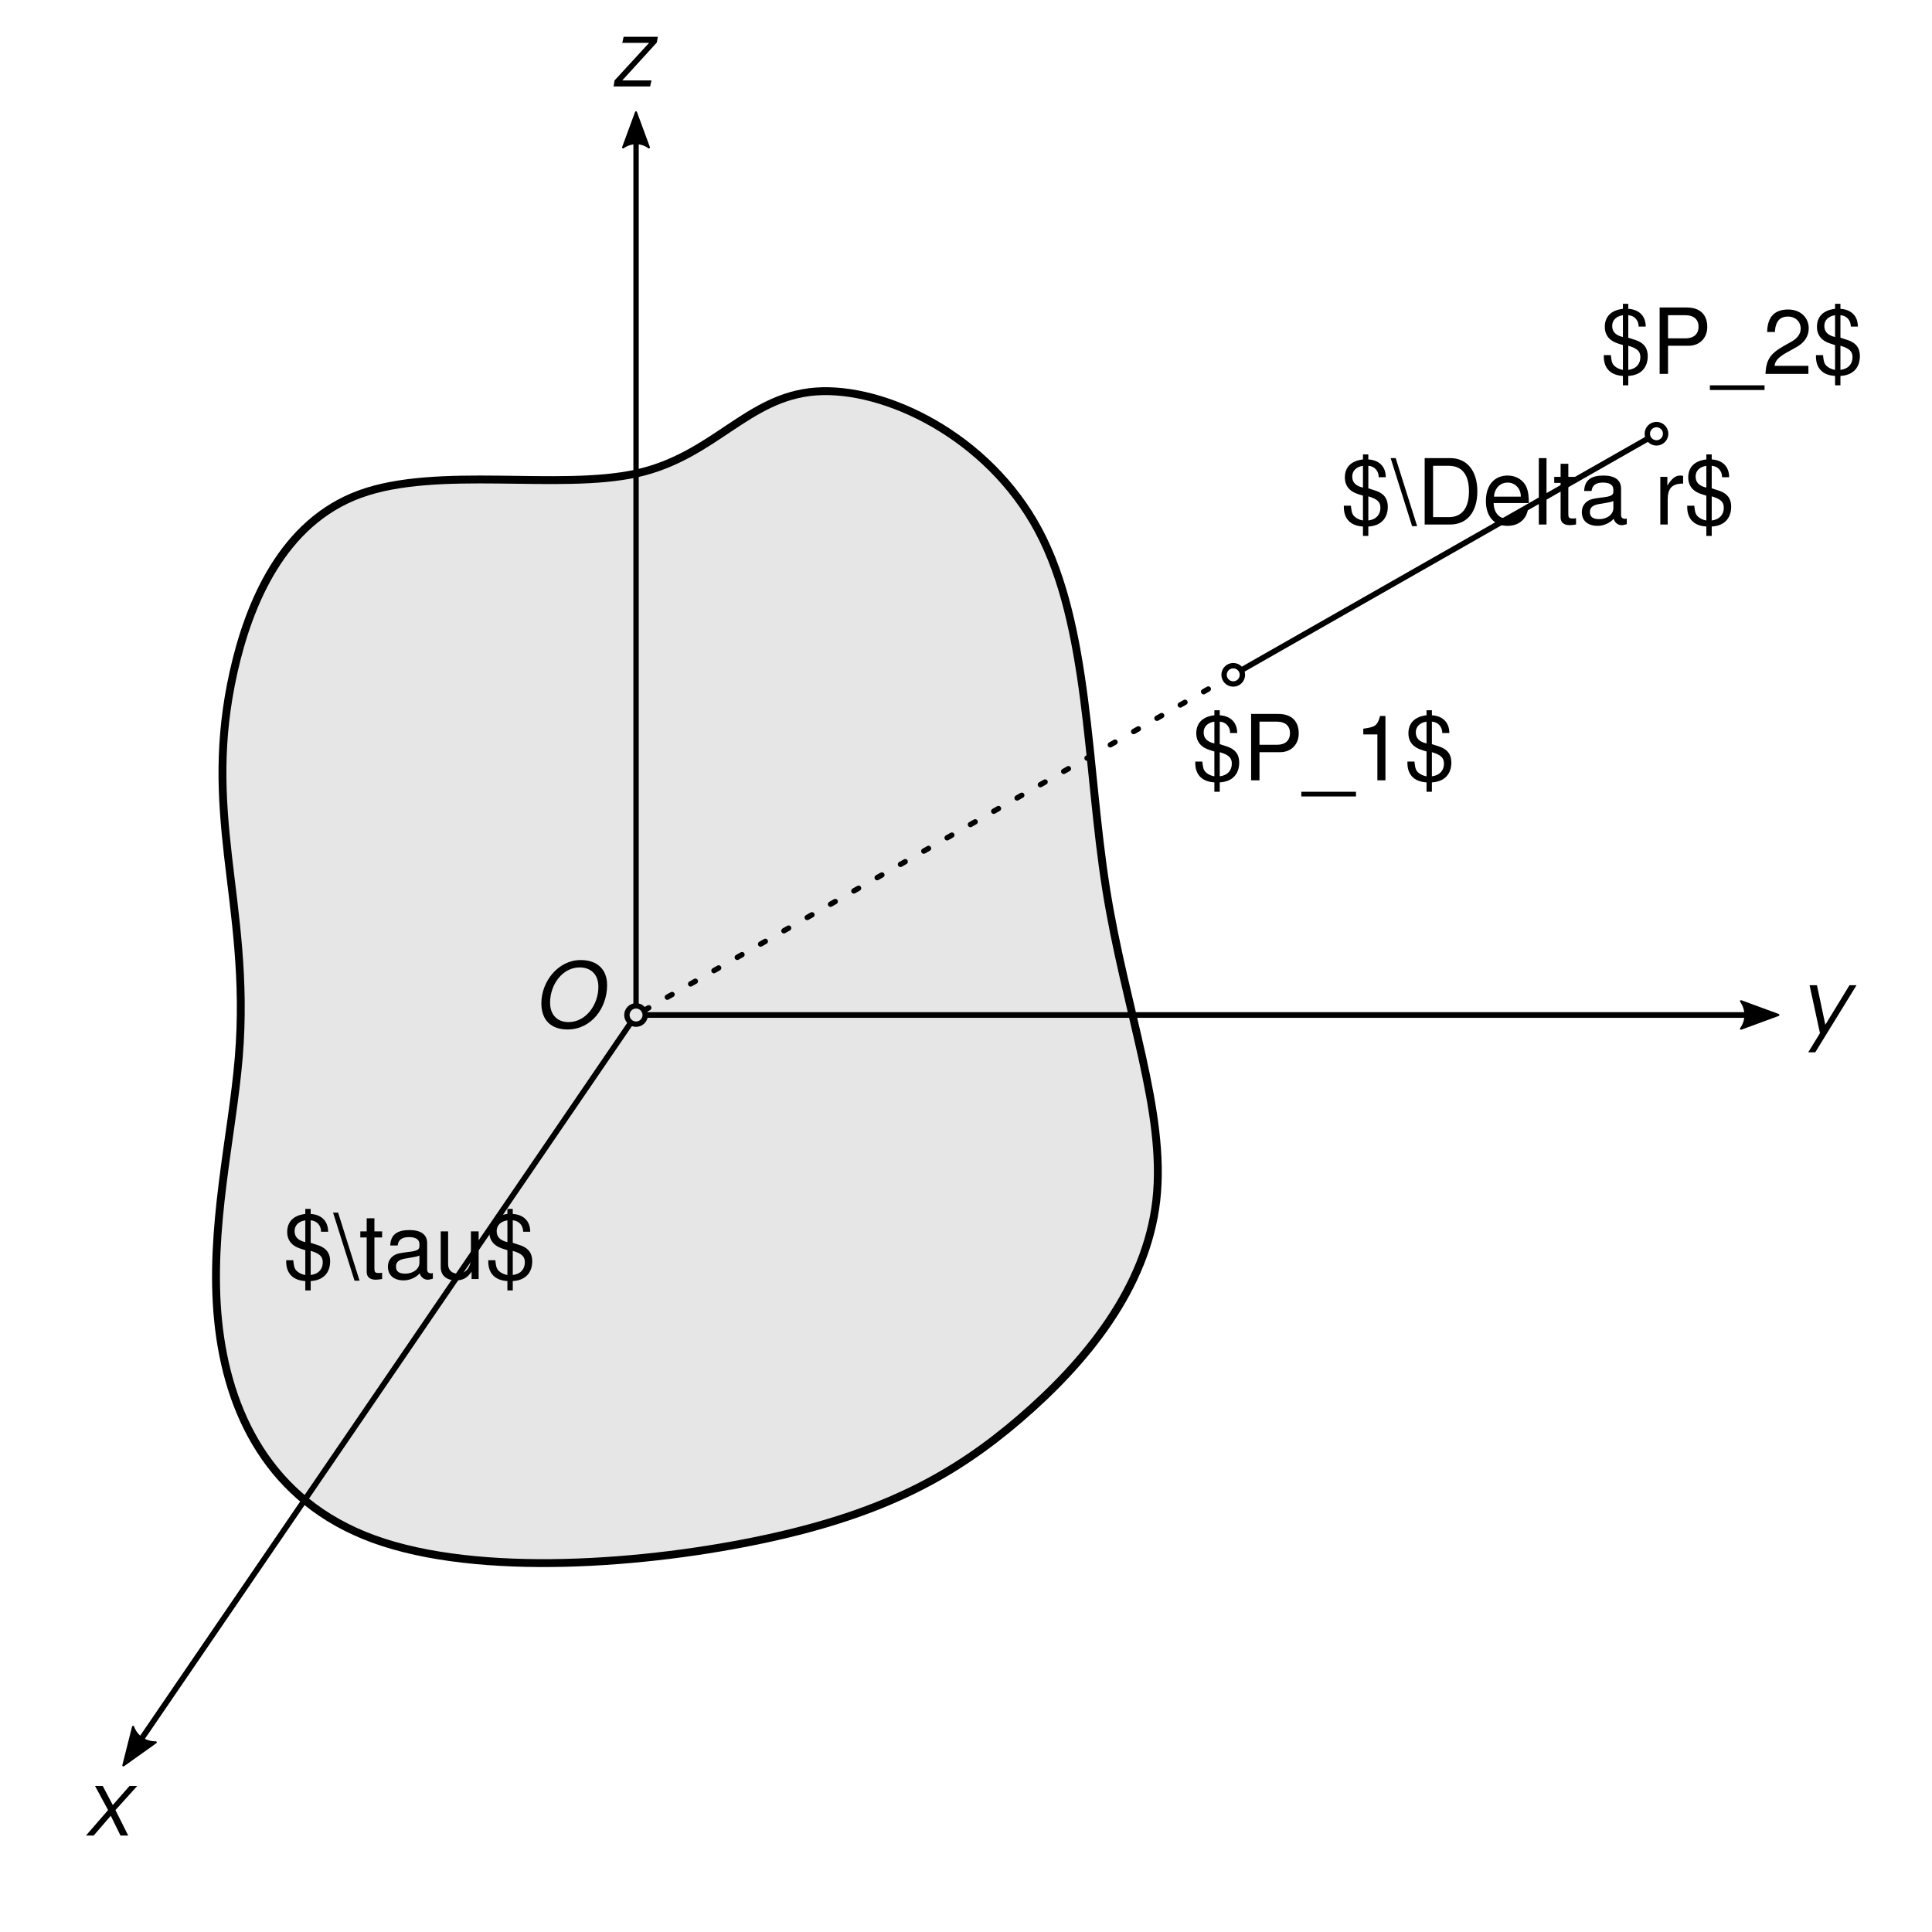
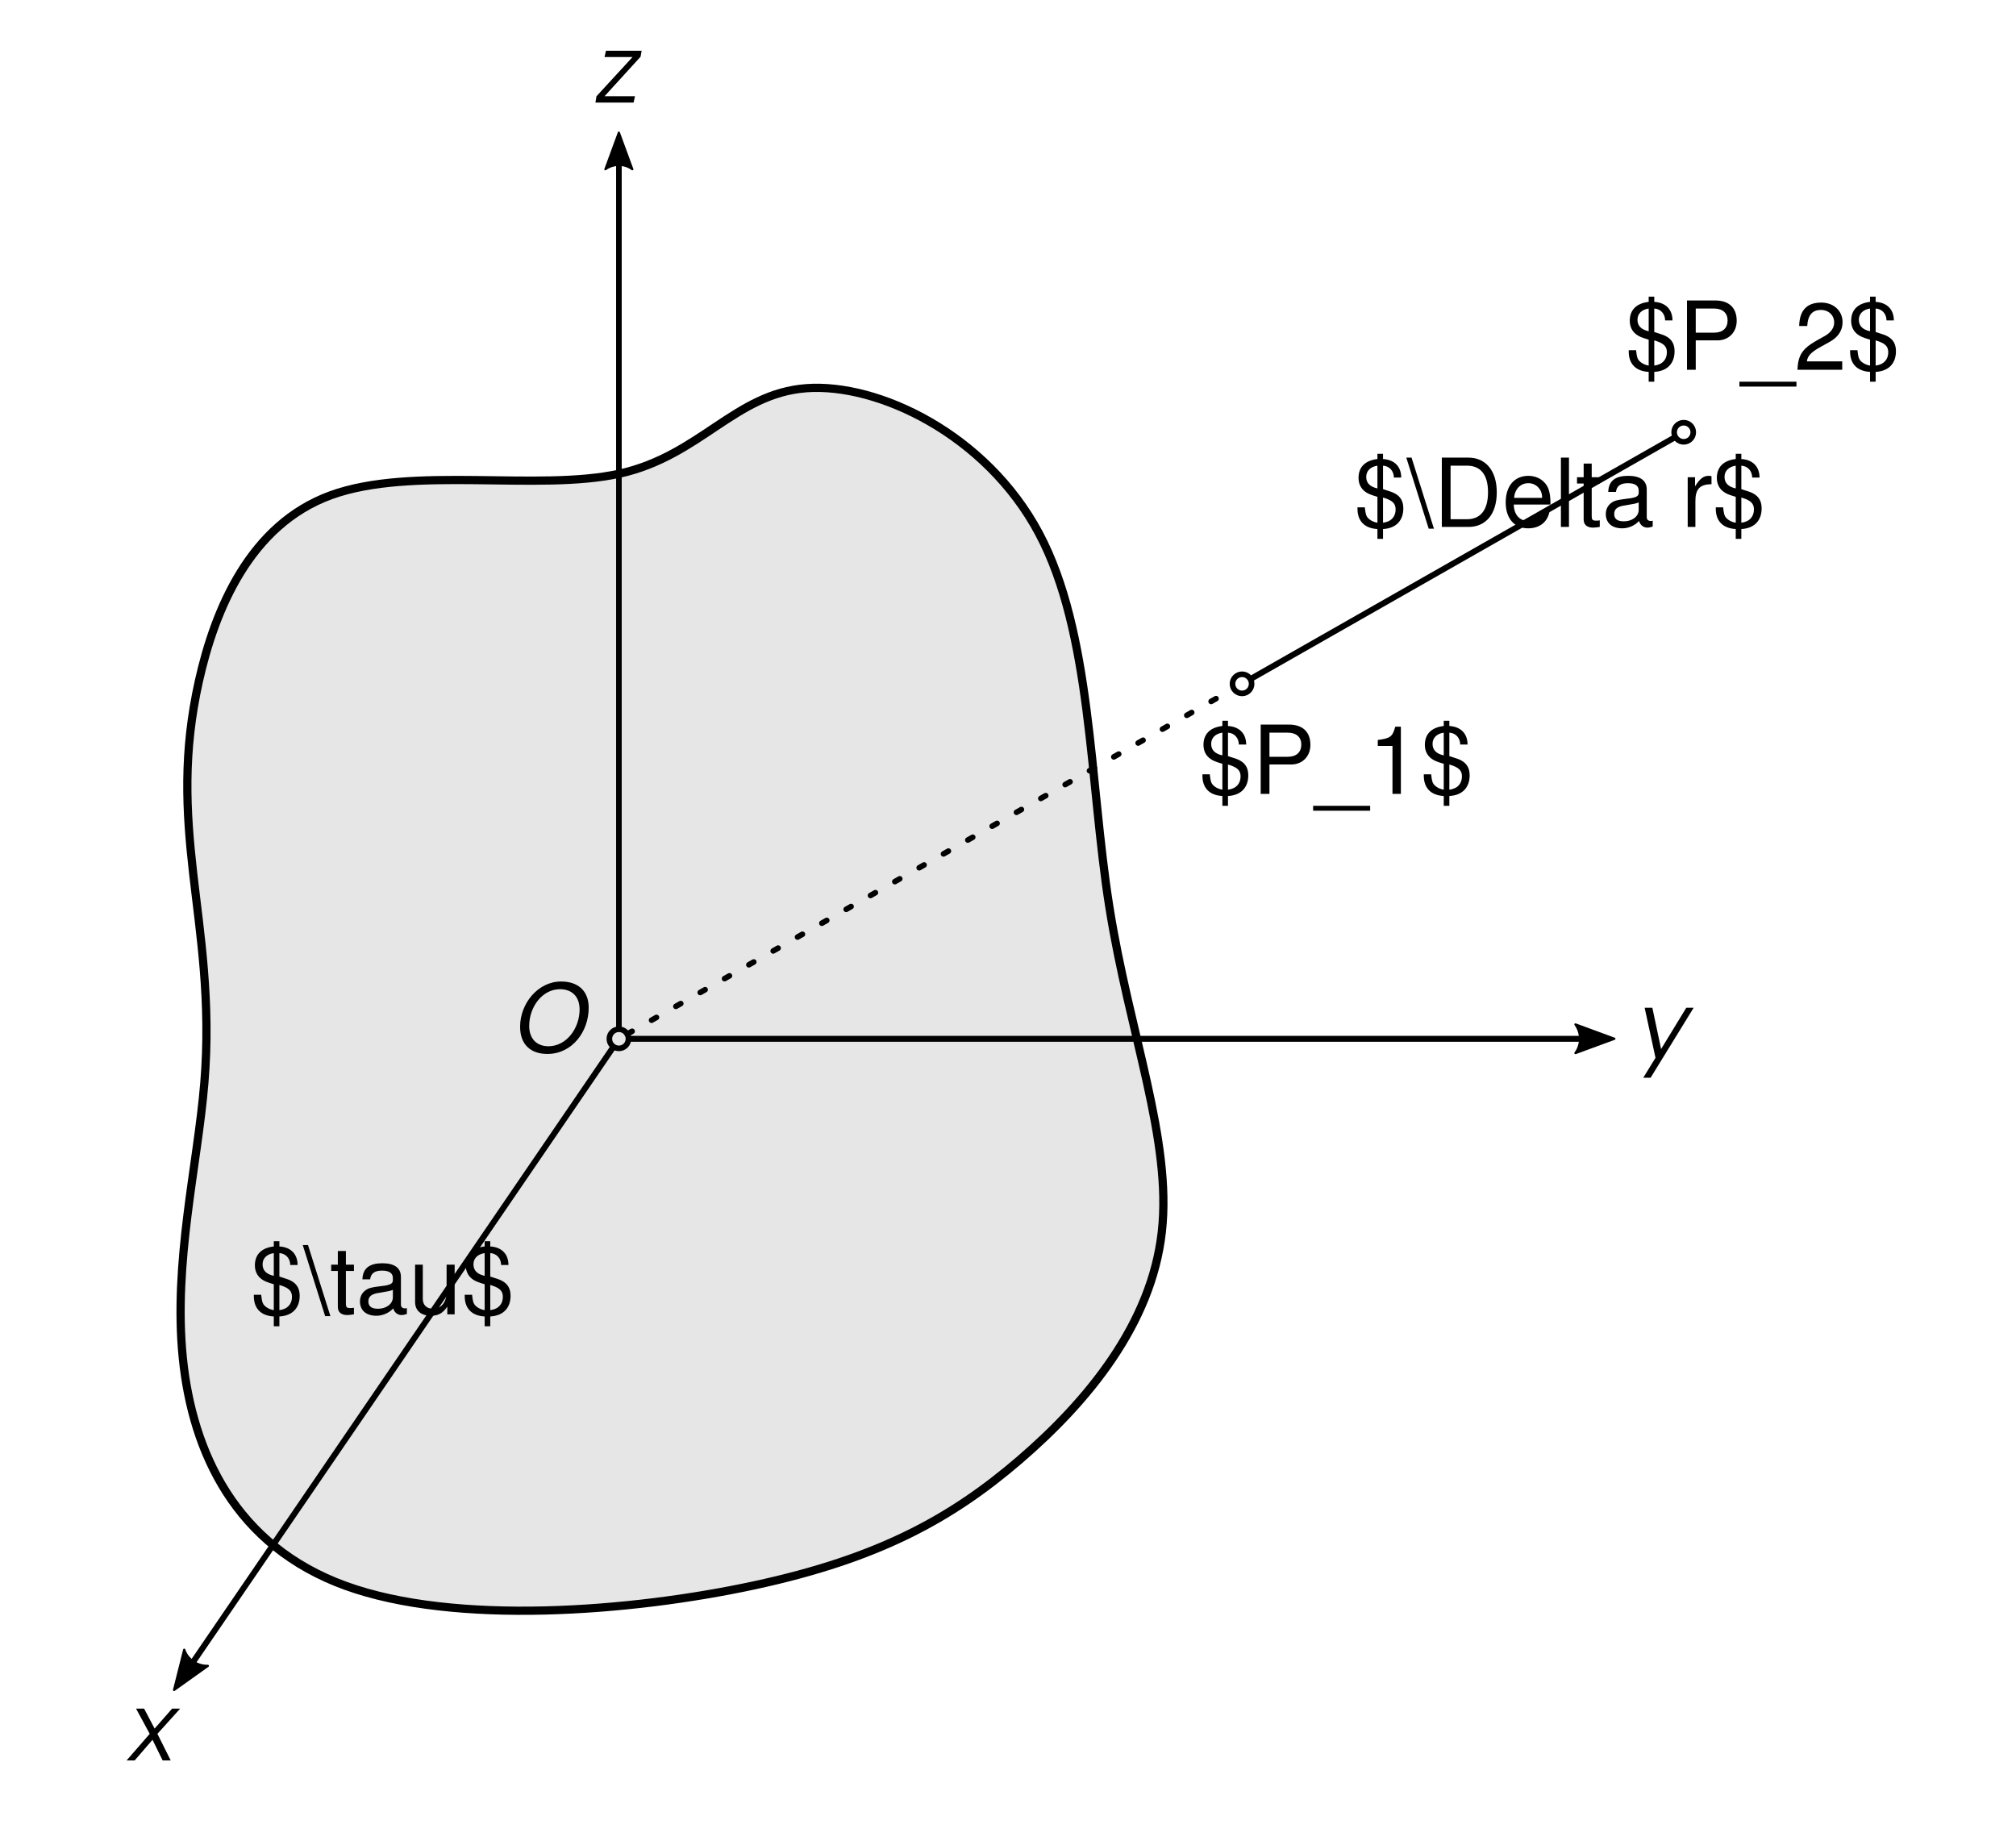
- <svg xmlns="http://www.w3.org/2000/svg" xmlns:ns1="http://www.openswatchbook.org/uri/2009/osb" width="90mm" height="90mm" viewBox="0 0 90 90" version="1.1" id="svg8">
+ <svg xmlns="http://www.w3.org/2000/svg" width="90mm" height="82mm" viewBox="0 0 90 82" version="1.1" id="svg8">
  <defs id="defs2">
    <marker style="overflow:visible" id="marker1545" refX="0" refY="0" orient="auto">
      <path transform="scale(0.6)" d="M 8.719,4.034 -2.207,0.016 8.719,-4.002 c -1.745,2.372 -1.735,5.617 -6e-7,8.035 z" style="fill:#000000;fill-opacity:1;fill-rule:evenodd;stroke:#000000;stroke-width:0.625;stroke-linejoin:round;stroke-opacity:1" id="path1543" />
    </marker>
    <marker style="overflow:visible" id="marker1361" refX="0" refY="0" orient="auto">
      <path transform="scale(-0.6)" d="M 8.719,4.034 -2.207,0.016 8.719,-4.002 c -1.745,2.372 -1.735,5.617 -6e-7,8.035 z" style="fill:#000000;fill-opacity:1;fill-rule:evenodd;stroke:#000000;stroke-width:0.625;stroke-linejoin:round;stroke-opacity:1" id="path1359" />
    </marker>
-     <linearGradient id="linearGradient1205" ns1:paint="solid">
+     <linearGradient id="linearGradient1205">
      <stop style="stop-color:#000000;stop-opacity:1;" offset="0" id="stop1203" />
    </linearGradient>
    <marker style="overflow:visible" id="marker3811" refX="0" refY="0" orient="auto">
      <path transform="scale(-0.6)" d="M 8.719,4.034 -2.207,0.016 8.719,-4.002 c -1.745,2.372 -1.735,5.617 -6e-7,8.035 z" style="fill:#000000;fill-opacity:1;fill-rule:evenodd;stroke:#000000;stroke-width:0.625;stroke-linejoin:round;stroke-opacity:1" id="path3809" />
    </marker>
    <marker style="overflow:visible" id="Arrow1Mstart" refX="0" refY="0" orient="auto">
      <path transform="matrix(0.4,0,0,0.4,4,0)" style="fill:#000000;fill-opacity:1;fill-rule:evenodd;stroke:#000000;stroke-width:1pt;stroke-opacity:1" d="M 0,0 5,-5 -12.5,0 5,5 Z" id="path2093" />
    </marker>
    <marker style="overflow:visible" id="marker1847" refX="0" refY="0" orient="auto">
      <path transform="scale(-0.6)" d="M 8.719,4.034 -2.207,0.016 8.719,-4.002 c -1.745,2.372 -1.735,5.617 -6e-7,8.035 z" style="fill:#000000;fill-opacity:1;fill-rule:evenodd;stroke:#000000;stroke-width:0.625;stroke-linejoin:round;stroke-opacity:1" id="path1845" />
    </marker>
    <marker style="overflow:visible" id="Arrow2Mstart" refX="0" refY="0" orient="auto">
      <path transform="scale(0.6)" d="M 8.719,4.034 -2.207,0.016 8.719,-4.002 c -1.745,2.372 -1.735,5.617 -6e-7,8.035 z" style="fill:#000000;fill-opacity:1;fill-rule:evenodd;stroke:#000000;stroke-width:0.625;stroke-linejoin:round;stroke-opacity:1" id="path891" />
    </marker>
    <marker style="overflow:visible" id="marker1347" refX="0" refY="0" orient="auto">
      <path transform="matrix(-0.8,0,0,-0.8,-10,0)" style="fill:#000000;fill-opacity:1;fill-rule:evenodd;stroke:#000000;stroke-width:1pt;stroke-opacity:1" d="M 0,0 5,-5 -12.5,0 5,5 Z" id="path1345" />
    </marker>
    <marker style="overflow:visible" id="marker1259" refX="0" refY="0" orient="auto">
      <path transform="scale(-0.6)" d="M 8.719,4.034 -2.207,0.016 8.719,-4.002 c -1.745,2.372 -1.735,5.617 -6e-7,8.035 z" style="fill:#000000;fill-opacity:1;fill-rule:evenodd;stroke:#000000;stroke-width:0.625;stroke-linejoin:round;stroke-opacity:1" id="path1257" />
    </marker>
    <marker style="overflow:visible" id="Arrow2Mend" refX="0" refY="0" orient="auto">
      <path transform="scale(-0.6)" d="M 8.719,4.034 -2.207,0.016 8.719,-4.002 c -1.745,2.372 -1.735,5.617 -6e-7,8.035 z" style="fill:#000000;fill-opacity:1;fill-rule:evenodd;stroke:#000000;stroke-width:0.625;stroke-linejoin:round;stroke-opacity:1" id="path894" />
    </marker>
    <marker style="overflow:visible" id="Arrow1Mend" refX="0" refY="0" orient="auto">
      <path transform="matrix(-0.4,0,0,-0.4,-4,0)" style="fill:#000000;fill-opacity:1;fill-rule:evenodd;stroke:#000000;stroke-width:1pt;stroke-opacity:1" d="M 0,0 5,-5 -12.5,0 5,5 Z" id="path876" />
    </marker>
    <marker style="overflow:visible" id="Arrow2Lend" refX="0" refY="0" orient="auto">
      <path transform="matrix(-1.1,0,0,-1.1,-1.1,0)" d="M 8.719,4.034 -2.207,0.016 8.719,-4.002 c -1.745,2.372 -1.735,5.617 -6e-7,8.035 z" style="fill:#000000;fill-opacity:1;fill-rule:evenodd;stroke:#000000;stroke-width:0.625;stroke-linejoin:round;stroke-opacity:1" id="path888" />
    </marker>
    <marker style="overflow:visible" id="Arrow1Lend" refX="0" refY="0" orient="auto">
      <path transform="matrix(-0.8,0,0,-0.8,-10,0)" style="fill:#000000;fill-opacity:1;fill-rule:evenodd;stroke:#000000;stroke-width:1pt;stroke-opacity:1" d="M 0,0 5,-5 -12.5,0 5,5 Z" id="path870" />
    </marker>
    <marker style="overflow:visible" id="marker1945-6" refX="0" refY="0" orient="auto">
      <path transform="scale(-0.6)" d="M 8.719,4.034 -2.207,0.016 8.719,-4.002 c -1.745,2.372 -1.735,5.617 -6e-7,8.035 z" style="fill:#000000;fill-opacity:1;fill-rule:evenodd;stroke:#000000;stroke-width:0.625;stroke-linejoin:round;stroke-opacity:1" id="path1943-2" />
    </marker>
    <marker style="overflow:visible" id="marker1945-1" refX="0" refY="0" orient="auto">
      <path transform="scale(-0.6)" d="M 8.719,4.034 -2.207,0.016 8.719,-4.002 c -1.745,2.372 -1.735,5.617 -6e-7,8.035 z" style="fill:#000000;fill-opacity:1;fill-rule:evenodd;stroke:#000000;stroke-width:0.625;stroke-linejoin:round;stroke-opacity:1" id="path1943-0" />
    </marker>
    <marker style="overflow:visible" id="marker1945-0" refX="0" refY="0" orient="auto">
      <path transform="scale(-0.6)" d="M 8.719,4.034 -2.207,0.016 8.719,-4.002 c -1.745,2.372 -1.735,5.617 -6e-7,8.035 z" style="fill:#000000;fill-opacity:1;fill-rule:evenodd;stroke:#000000;stroke-width:0.625;stroke-linejoin:round;stroke-opacity:1" id="path1943-8" />
    </marker>
    <marker style="overflow:visible" id="marker1847-6" refX="0" refY="0" orient="auto">
      <path transform="scale(-0.6)" d="M 8.719,4.034 -2.207,0.016 8.719,-4.002 c -1.745,2.372 -1.735,5.617 -6e-7,8.035 z" style="fill:#000000;fill-opacity:1;fill-rule:evenodd;stroke:#000000;stroke-width:0.625;stroke-linejoin:round;stroke-opacity:1" id="path1845-8" />
    </marker>
    <marker style="overflow:visible" id="marker1847-68" refX="0" refY="0" orient="auto">
      <path transform="scale(-0.6)" d="M 8.719,4.034 -2.207,0.016 8.719,-4.002 c -1.745,2.372 -1.735,5.617 -6e-7,8.035 z" style="fill:#000000;fill-opacity:1;fill-rule:evenodd;stroke:#000000;stroke-width:0.625;stroke-linejoin:round;stroke-opacity:1" id="path1845-5" />
    </marker>
    <marker style="overflow:visible" id="marker1945-3" refX="0" refY="0" orient="auto">
      <path transform="scale(-0.6)" d="M 8.719,4.034 -2.207,0.016 8.719,-4.002 c -1.745,2.372 -1.735,5.617 -6e-7,8.035 z" style="fill:#000000;fill-opacity:1;fill-rule:evenodd;stroke:#000000;stroke-width:0.625;stroke-linejoin:round;stroke-opacity:1" id="path1943-6" />
    </marker>
    <marker style="overflow:visible" id="marker1847-5" refX="0" refY="0" orient="auto">
      <path transform="scale(-0.6)" d="M 8.719,4.034 -2.207,0.016 8.719,-4.002 c -1.745,2.372 -1.735,5.617 -6e-7,8.035 z" style="fill:#000000;fill-opacity:1;fill-rule:evenodd;stroke:#000000;stroke-width:0.625;stroke-linejoin:round;stroke-opacity:1" id="path1845-3" />
    </marker>
    <marker style="overflow:visible" id="marker1847-9" refX="0" refY="0" orient="auto">
      <path transform="scale(-0.6)" d="M 8.719,4.034 -2.207,0.016 8.719,-4.002 c -1.745,2.372 -1.735,5.617 -6e-7,8.035 z" style="fill:#000000;fill-opacity:1;fill-rule:evenodd;stroke:#000000;stroke-width:0.625;stroke-linejoin:round;stroke-opacity:1" id="path1845-2" />
    </marker>
    <marker style="overflow:visible" id="marker4279-6" refX="0" refY="0" orient="auto">
      <path transform="scale(-0.6)" d="M 8.719,4.034 -2.207,0.016 8.719,-4.002 c -1.745,2.372 -1.735,5.617 -6e-7,8.035 z" style="fill:#000000;fill-opacity:1;fill-rule:evenodd;stroke:#000000;stroke-width:0.625;stroke-linejoin:round;stroke-opacity:1" id="path4277-0" />
    </marker>
    <marker style="overflow:visible" id="marker4279-2" refX="0" refY="0" orient="auto">
      <path transform="scale(-0.6)" d="M 8.719,4.034 -2.207,0.016 8.719,-4.002 c -1.745,2.372 -1.735,5.617 -6e-7,8.035 z" style="fill:#000000;fill-opacity:1;fill-rule:evenodd;stroke:#000000;stroke-width:0.625;stroke-linejoin:round;stroke-opacity:1" id="path4277-7" />
    </marker>
    <marker style="overflow:visible" id="marker4279-5" refX="0" refY="0" orient="auto">
      <path transform="scale(-0.6)" d="M 8.719,4.034 -2.207,0.016 8.719,-4.002 c -1.745,2.372 -1.735,5.617 -6e-7,8.035 z" style="fill:#000000;fill-opacity:1;fill-rule:evenodd;stroke:#000000;stroke-width:0.625;stroke-linejoin:round;stroke-opacity:1" id="path4277-04" />
    </marker>
    <marker style="overflow:visible" id="marker1259-3" refX="0" refY="0" orient="auto">
      <path transform="scale(-0.6)" d="M 8.719,4.034 -2.207,0.016 8.719,-4.002 c -1.745,2.372 -1.735,5.617 -6e-7,8.035 z" style="fill:#000000;fill-opacity:1;fill-rule:evenodd;stroke:#000000;stroke-width:0.625;stroke-linejoin:round;stroke-opacity:1" id="path1257-6" />
    </marker>
    <marker style="overflow:visible" id="marker1945" refX="0" refY="0" orient="auto">
      <path transform="scale(-0.6)" d="M 8.719,4.034 -2.207,0.016 8.719,-4.002 c -1.745,2.372 -1.735,5.617 -6e-7,8.035 z" style="fill:#000000;fill-opacity:1;fill-rule:evenodd;stroke:#000000;stroke-width:0.625;stroke-linejoin:round;stroke-opacity:1" id="path1943" />
    </marker>
    <marker style="overflow:visible" id="marker4279-7" refX="0" refY="0" orient="auto">
      <path transform="scale(-0.6)" d="M 8.719,4.034 -2.207,0.016 8.719,-4.002 c -1.745,2.372 -1.735,5.617 -6e-7,8.035 z" style="fill:#000000;fill-opacity:1;fill-rule:evenodd;stroke:#000000;stroke-width:0.625;stroke-linejoin:round;stroke-opacity:1" id="path4277-5" />
    </marker>
  </defs>
  <g id="layer1" style="display:inline;mix-blend-mode:normal">
    <text xml:space="preserve" style="font-style:normal;font-variant:normal;font-weight:normal;font-stretch:normal;font-size:10.583px;line-height:1.25;font-family:Karumbi;-inkscape-font-specification:Karumbi;letter-spacing:0px;word-spacing:0px;fill:#000000;fill-opacity:1;stroke:none;stroke-width:0.265" x="33.116" y="33.907" id="text2175">
      <tspan id="tspan2173" x="33.116" y="33.907" style="stroke-width:0.265" />
    </text>
-     <path style="display:inline;mix-blend-mode:normal;fill:#000000;fill-opacity:0.1;stroke:#000000;stroke-width:0.367px;stroke-linecap:butt;stroke-linejoin:miter;stroke-opacity:1" d="m 10.879,31.314 c -0.712,3.188 -0.574,5.77 -0.26,8.542 0.314,2.772 0.805,5.733 0.504,9.392 -0.3,3.659 -1.391,8.016 -0.963,12.271 0.428,4.255 2.375,8.407 7.265,10.182 4.89,1.775 12.722,1.173 18.264,-0.023 5.542,-1.196 8.793,-2.986 11.836,-5.603 3.043,-2.617 5.878,-6.062 6.341,-10.164 0.463,-4.102 -1.447,-8.86 -2.343,-14.525 -0.896,-5.665 -0.779,-12.237 -3.14,-16.668 -2.36,-4.431 -7.198,-6.719 -10.387,-6.48 -3.189,0.24 -4.727,3.008 -8.331,3.813 -3.605,0.805 -9.275,-0.353 -12.893,0.964 -3.617,1.318 -5.181,5.111 -5.893,8.299 z" id="path2733" />
-     <path style="display:inline;mix-blend-mode:normal;fill:none;stroke:#000000;stroke-width:0.25px;stroke-linecap:butt;stroke-linejoin:miter;stroke-opacity:1;marker-end:url(#marker1259-3)" d="m 29.63,46.855 c 0,0 0,-41.294 0,-41.294" id="path863" />
-     <path style="display:inline;mix-blend-mode:normal;fill:none;stroke:#000000;stroke-width:0.265px;stroke-linecap:butt;stroke-linejoin:miter;stroke-opacity:1;marker-end:url(#marker1945)" d="m 29.389,47.635 c 0,0 -23.446,34.313 -23.446,34.313" id="path1939" />
-     <path style="display:inline;mix-blend-mode:normal;fill:none;stroke:#000000;stroke-width:0.265px;stroke-linecap:butt;stroke-linejoin:miter;stroke-opacity:1;marker-end:url(#marker4279-7)" d="m 30.058,47.283 c 0,0 52.432,0 52.432,0" id="path3577" />
+     <path style="display:inline;mix-blend-mode:normal;fill:#000000;fill-opacity:0.1;stroke:#000000;stroke-width:0.367px;stroke-linecap:butt;stroke-linejoin:miter;stroke-opacity:1" d="m 8.879,30.406 c -0.712,3.188 -0.574,5.77 -0.26,8.542 0.314,2.772 0.805,5.733 0.504,9.392 -0.3,3.659 -1.391,8.016 -0.963,12.271 0.428,4.255 2.375,8.407 7.265,10.182 4.89,1.775 12.722,1.173 18.264,-0.023 5.542,-1.196 8.793,-2.986 11.836,-5.603 3.043,-2.617 5.878,-6.062 6.341,-10.164 0.463,-4.102 -1.447,-8.86 -2.343,-14.525 -0.896,-5.665 -0.779,-12.237 -3.14,-16.668 -2.36,-4.431 -7.198,-6.719 -10.387,-6.48 -3.189,0.24 -4.727,3.008 -8.331,3.813 -3.605,0.805 -9.275,-0.353 -12.893,0.964 -3.617,1.318 -5.181,5.111 -5.893,8.299 z" id="path2733" />
+     <path style="display:inline;mix-blend-mode:normal;fill:none;stroke:#000000;stroke-width:0.25px;stroke-linecap:butt;stroke-linejoin:miter;stroke-opacity:1;marker-end:url(#marker1259-3)" d="m 27.63,45.948 c 0,0 0,-39.699 0,-39.699" id="path863" />
+     <path style="display:inline;mix-blend-mode:normal;fill:none;stroke:#000000;stroke-width:0.265px;stroke-linecap:butt;stroke-linejoin:miter;stroke-opacity:1;marker-end:url(#marker1945)" d="m 27.389,46.728 c 0,0 -19.422,28.424 -19.422,28.424" id="path1939" />
+     <path style="display:inline;mix-blend-mode:normal;fill:none;stroke:#000000;stroke-width:0.265px;stroke-linecap:butt;stroke-linejoin:miter;stroke-opacity:1;marker-end:url(#marker4279-7)" d="m 28.058,46.375 c 0,0 43.661,0 43.661,0" id="path3577" />
  </g>
  <g id="layer3" style="display:inline">
-     <path style="display:inline;mix-blend-mode:normal;fill:none;stroke:#000000;stroke-width:0.25;stroke-linecap:round;stroke-linejoin:miter;stroke-miterlimit:4;stroke-dasharray:0.25, 1;stroke-dashoffset:0;stroke-opacity:1" d="m 30.002,47.071 c 0,0 26.182,-14.915 26.182,-14.915 0,0 0.893,-0.509 0.893,-0.509" id="path863-1-3" />
+     <path style="display:inline;mix-blend-mode:normal;fill:none;stroke:#000000;stroke-width:0.25;stroke-linecap:round;stroke-linejoin:miter;stroke-miterlimit:4;stroke-dasharray:0.25, 1;stroke-dashoffset:0;stroke-opacity:1" d="m 28.002,46.163 c 0,0 26.182,-14.915 26.182,-14.915 0,0 0.893,-0.509 0.893,-0.509" id="path863-1-3" />
  </g>
  <g id="layer2" style="display:inline">
-     <ellipse style="display:inline;mix-blend-mode:normal;fill:none;fill-opacity:1;stroke:#000000;stroke-width:0.25;stroke-linecap:round;stroke-linejoin:round;stroke-miterlimit:4;stroke-dasharray:none;stroke-opacity:1;paint-order:stroke fill markers" id="path2037-5" cx="57.449" cy="31.436" rx="0.427" ry="0.427" />
-     <text xml:space="preserve" style="font-style:normal;font-variant:normal;font-weight:normal;font-stretch:normal;font-size:4.233px;line-height:1.25;font-family:'TeX Gyre Heros';-inkscape-font-specification:'TeX Gyre Heros';font-variant-ligatures:normal;font-variant-caps:normal;font-variant-numeric:normal;font-variant-east-asian:normal;letter-spacing:0px;word-spacing:0px;display:inline;mix-blend-mode:normal;fill:#000000;fill-opacity:1;stroke:none;stroke-width:0.265" x="55.539" y="36.351" id="text2041-6">
-       <tspan id="tspan2071-2" x="55.539" y="36.351" style="font-style:normal;font-variant:normal;font-weight:normal;font-stretch:normal;font-size:4.233px;font-family:'TeX Gyre Heros';-inkscape-font-specification:'TeX Gyre Heros';font-variant-ligatures:normal;font-variant-caps:normal;font-variant-numeric:normal;font-variant-east-asian:normal">$P_1$<tspan style="font-style:normal;font-variant:normal;font-weight:normal;font-stretch:normal;font-family:'TeX Gyre Heros';-inkscape-font-specification:'TeX Gyre Heros'" id="tspan3004-9" />
+     <ellipse style="display:inline;mix-blend-mode:normal;fill:none;fill-opacity:1;stroke:#000000;stroke-width:0.25;stroke-linecap:round;stroke-linejoin:round;stroke-miterlimit:4;stroke-dasharray:none;stroke-opacity:1;paint-order:stroke fill markers" id="path2037-5" cx="55.449" cy="30.528" rx="0.427" ry="0.427" />
+     <text xml:space="preserve" style="font-style:normal;font-variant:normal;font-weight:normal;font-stretch:normal;font-size:4.233px;line-height:1.25;font-family:'TeX Gyre Heros';-inkscape-font-specification:'TeX Gyre Heros';font-variant-ligatures:normal;font-variant-caps:normal;font-variant-numeric:normal;font-variant-east-asian:normal;letter-spacing:0px;word-spacing:0px;display:inline;mix-blend-mode:normal;fill:#000000;fill-opacity:1;stroke:none;stroke-width:0.265" x="53.539" y="35.443" id="text2041-6">
+       <tspan id="tspan2071-2" x="53.539" y="35.443" style="font-style:normal;font-variant:normal;font-weight:normal;font-stretch:normal;font-size:4.233px;font-family:'TeX Gyre Heros';-inkscape-font-specification:'TeX Gyre Heros';font-variant-ligatures:normal;font-variant-caps:normal;font-variant-numeric:normal;font-variant-east-asian:normal">$P_1$<tspan style="font-style:normal;font-variant:normal;font-weight:normal;font-stretch:normal;font-family:'TeX Gyre Heros';-inkscape-font-specification:'TeX Gyre Heros'" id="tspan3004-9" />
      </tspan>
    </text>
-     <text xml:space="preserve" style="font-style:italic;font-variant:normal;font-weight:normal;font-stretch:normal;font-size:4.233px;line-height:1.25;font-family:'TeX Gyre Heros';-inkscape-font-specification:'TeX Gyre Heros, Italic';font-variant-ligatures:normal;font-variant-caps:normal;font-variant-numeric:normal;font-variant-east-asian:normal;letter-spacing:0px;word-spacing:0px;display:inline;mix-blend-mode:normal;stroke-width:0.265" x="24.984" y="47.88" id="text2179">
-       <tspan x="24.984" y="47.88" style="font-style:italic;font-variant:normal;font-weight:normal;font-stretch:normal;font-size:4.233px;font-family:'TeX Gyre Heros';-inkscape-font-specification:'TeX Gyre Heros, Italic';font-variant-ligatures:normal;font-variant-caps:normal;font-variant-numeric:normal;font-variant-east-asian:normal;stroke-width:0.265" id="tspan2181">O</tspan>
+     <text xml:space="preserve" style="font-style:italic;font-variant:normal;font-weight:normal;font-stretch:normal;font-size:4.233px;line-height:1.25;font-family:'TeX Gyre Heros';-inkscape-font-specification:'TeX Gyre Heros, Italic';font-variant-ligatures:normal;font-variant-caps:normal;font-variant-numeric:normal;font-variant-east-asian:normal;letter-spacing:0px;word-spacing:0px;display:inline;mix-blend-mode:normal;stroke-width:0.265" x="22.984" y="46.972" id="text2179">
+       <tspan x="22.984" y="46.972" style="font-style:italic;font-variant:normal;font-weight:normal;font-stretch:normal;font-size:4.233px;font-family:'TeX Gyre Heros';-inkscape-font-specification:'TeX Gyre Heros, Italic';font-variant-ligatures:normal;font-variant-caps:normal;font-variant-numeric:normal;font-variant-east-asian:normal;stroke-width:0.265" id="tspan2181">O</tspan>
    </text>
-     <text xml:space="preserve" style="font-size:4.233px;line-height:1.25;font-family:'TeX Gyre Adventor';-inkscape-font-specification:'TeX Gyre Adventor, Normal';letter-spacing:0px;word-spacing:0px;display:inline;stroke-width:0.265" x="4.099" y="85.509" id="text3661">
-       <tspan id="tspan3659" x="4.099" y="85.509" style="font-style:italic;font-variant:normal;font-weight:normal;font-stretch:normal;font-family:'TeX Gyre Adventor';-inkscape-font-specification:'TeX Gyre Adventor Italic';stroke-width:0.265">x</tspan>
+     <text xml:space="preserve" style="font-size:4.233px;line-height:1.25;font-family:'TeX Gyre Adventor';-inkscape-font-specification:'TeX Gyre Adventor, Normal';letter-spacing:0px;word-spacing:0px;display:inline;stroke-width:0.265" x="5.747" y="78.591" id="text3661">
+       <tspan id="tspan3659" x="5.747" y="78.591" style="font-style:italic;font-variant:normal;font-weight:normal;font-stretch:normal;font-family:'TeX Gyre Adventor';-inkscape-font-specification:'TeX Gyre Adventor Italic';stroke-width:0.265">x</tspan>
    </text>
-     <text xml:space="preserve" style="font-size:4.233px;line-height:1.25;font-family:'TeX Gyre Adventor';-inkscape-font-specification:'TeX Gyre Adventor, Normal';letter-spacing:0px;word-spacing:0px;display:inline;stroke-width:0.265" x="28.659" y="4.029" id="text3669">
-       <tspan id="tspan3667" x="28.659" y="4.029" style="font-style:italic;font-variant:normal;font-weight:normal;font-stretch:normal;font-family:'TeX Gyre Adventor';-inkscape-font-specification:'TeX Gyre Adventor Italic';stroke-width:0.265">z</tspan>
+     <text xml:space="preserve" style="font-size:4.233px;line-height:1.25;font-family:'TeX Gyre Adventor';-inkscape-font-specification:'TeX Gyre Adventor, Normal';letter-spacing:0px;word-spacing:0px;display:inline;stroke-width:0.265" x="26.659" y="4.58" id="text3669">
+       <tspan id="tspan3667" x="26.659" y="4.58" style="font-style:italic;font-variant:normal;font-weight:normal;font-stretch:normal;font-family:'TeX Gyre Adventor';-inkscape-font-specification:'TeX Gyre Adventor Italic';stroke-width:0.265">z</tspan>
    </text>
-     <text xml:space="preserve" style="font-size:4.233px;line-height:1.25;font-family:'TeX Gyre Adventor';-inkscape-font-specification:'TeX Gyre Adventor, Normal';letter-spacing:0px;word-spacing:0px;display:inline;stroke-width:0.265" x="83.954" y="48.207" id="text3665">
-       <tspan id="tspan3663" x="83.954" y="48.207" style="font-style:italic;font-variant:normal;font-weight:normal;font-stretch:normal;font-family:'TeX Gyre Adventor';-inkscape-font-specification:'TeX Gyre Adventor Italic';stroke-width:0.265">y</tspan>
+     <text xml:space="preserve" style="font-size:4.233px;line-height:1.25;font-family:'TeX Gyre Adventor';-inkscape-font-specification:'TeX Gyre Adventor, Normal';letter-spacing:0px;word-spacing:0px;display:inline;stroke-width:0.265" x="73.079" y="47.299" id="text3665">
+       <tspan id="tspan3663" x="73.079" y="47.299" style="font-style:italic;font-variant:normal;font-weight:normal;font-stretch:normal;font-family:'TeX Gyre Adventor';-inkscape-font-specification:'TeX Gyre Adventor Italic';stroke-width:0.265">y</tspan>
    </text>
-     <text xml:space="preserve" style="font-style:normal;font-variant:normal;font-weight:normal;font-stretch:normal;font-size:4.233px;line-height:1.25;font-family:'TeX Gyre Heros';-inkscape-font-specification:'TeX Gyre Heros';font-variant-ligatures:normal;font-variant-caps:normal;font-variant-numeric:normal;font-variant-east-asian:normal;letter-spacing:0px;word-spacing:0px;display:inline;mix-blend-mode:normal;fill:#000000;fill-opacity:1;stroke:none;stroke-width:0.265" x="13.191" y="59.583" id="text2041-8">
-       <tspan id="tspan5241" x="13.191" y="59.583">$\tau$</tspan>
+     <text xml:space="preserve" style="font-style:normal;font-variant:normal;font-weight:normal;font-stretch:normal;font-size:4.233px;line-height:1.25;font-family:'TeX Gyre Heros';-inkscape-font-specification:'TeX Gyre Heros';font-variant-ligatures:normal;font-variant-caps:normal;font-variant-numeric:normal;font-variant-east-asian:normal;letter-spacing:0px;word-spacing:0px;display:inline;mix-blend-mode:normal;fill:#000000;fill-opacity:1;stroke:none;stroke-width:0.265" x="11.191" y="58.675" id="text2041-8">
+       <tspan id="tspan5241" x="11.191" y="58.675">$\tau$</tspan>
    </text>
-     <ellipse style="display:inline;mix-blend-mode:normal;fill:none;fill-opacity:1;stroke:#000000;stroke-width:0.25;stroke-linecap:round;stroke-linejoin:round;stroke-miterlimit:4;stroke-dasharray:none;stroke-opacity:1;paint-order:stroke fill markers" id="path2037-5-3" cx="77.165" cy="20.205" rx="0.427" ry="0.427" />
-     <text xml:space="preserve" style="font-style:normal;font-variant:normal;font-weight:normal;font-stretch:normal;font-size:4.233px;line-height:1.25;font-family:'TeX Gyre Heros';-inkscape-font-specification:'TeX Gyre Heros';font-variant-ligatures:normal;font-variant-caps:normal;font-variant-numeric:normal;font-variant-east-asian:normal;letter-spacing:0px;word-spacing:0px;display:inline;mix-blend-mode:normal;fill:#000000;fill-opacity:1;stroke:none;stroke-width:0.265" x="74.571" y="17.418" id="text2041-6-6">
-       <tspan id="tspan2071-2-7" x="74.571" y="17.418" style="font-style:normal;font-variant:normal;font-weight:normal;font-stretch:normal;font-size:4.233px;font-family:'TeX Gyre Heros';-inkscape-font-specification:'TeX Gyre Heros';font-variant-ligatures:normal;font-variant-caps:normal;font-variant-numeric:normal;font-variant-east-asian:normal">$P_2$</tspan>
+     <ellipse style="display:inline;mix-blend-mode:normal;fill:none;fill-opacity:1;stroke:#000000;stroke-width:0.25;stroke-linecap:round;stroke-linejoin:round;stroke-miterlimit:4;stroke-dasharray:none;stroke-opacity:1;paint-order:stroke fill markers" id="path2037-5-3" cx="75.165" cy="19.297" rx="0.427" ry="0.427" />
+     <text xml:space="preserve" style="font-style:normal;font-variant:normal;font-weight:normal;font-stretch:normal;font-size:4.233px;line-height:1.25;font-family:'TeX Gyre Heros';-inkscape-font-specification:'TeX Gyre Heros';font-variant-ligatures:normal;font-variant-caps:normal;font-variant-numeric:normal;font-variant-east-asian:normal;letter-spacing:0px;word-spacing:0px;display:inline;mix-blend-mode:normal;fill:#000000;fill-opacity:1;stroke:none;stroke-width:0.265" x="72.571" y="16.51" id="text2041-6-6">
+       <tspan id="tspan2071-2-7" x="72.571" y="16.51" style="font-style:normal;font-variant:normal;font-weight:normal;font-stretch:normal;font-size:4.233px;font-family:'TeX Gyre Heros';-inkscape-font-specification:'TeX Gyre Heros';font-variant-ligatures:normal;font-variant-caps:normal;font-variant-numeric:normal;font-variant-east-asian:normal">$P_2$</tspan>
    </text>
-     <path style="fill:none;stroke:#000000;stroke-width:0.265px;stroke-linecap:butt;stroke-linejoin:miter;stroke-opacity:1" d="m 57.82,31.224 c 0,0 18.974,-10.808 18.974,-10.808" id="path1203" />
-     <text xml:space="preserve" style="font-style:italic;font-variant:normal;font-weight:normal;font-stretch:normal;font-size:4.233px;line-height:1.25;font-family:'TeX Gyre Heros';-inkscape-font-specification:'TeX Gyre Heros, Italic';font-variant-ligatures:normal;font-variant-caps:normal;font-variant-numeric:normal;font-variant-east-asian:normal;letter-spacing:0px;word-spacing:0px;display:inline;mix-blend-mode:normal;fill:#000000;fill-opacity:1;stroke:none;stroke-width:0.265" x="62.461" y="24.433" id="text2041-89-8-7-9-5-2">
-       <tspan id="tspan2071-5-1-9-8-6-9" x="62.461" y="24.433" style="font-style:normal;font-variant:normal;font-weight:normal;font-stretch:normal;font-size:4.233px;font-family:'TeX Gyre Heros';-inkscape-font-specification:'TeX Gyre Heros';font-variant-ligatures:normal;font-variant-caps:normal;font-variant-numeric:normal;font-variant-east-asian:normal">$\Delta r$</tspan>
+     <path style="fill:none;stroke:#000000;stroke-width:0.265px;stroke-linecap:butt;stroke-linejoin:miter;stroke-opacity:1" d="m 55.82,30.317 c 0,0 18.974,-10.808 18.974,-10.808" id="path1203" />
+     <text xml:space="preserve" style="font-style:italic;font-variant:normal;font-weight:normal;font-stretch:normal;font-size:4.233px;line-height:1.25;font-family:'TeX Gyre Heros';-inkscape-font-specification:'TeX Gyre Heros, Italic';font-variant-ligatures:normal;font-variant-caps:normal;font-variant-numeric:normal;font-variant-east-asian:normal;letter-spacing:0px;word-spacing:0px;display:inline;mix-blend-mode:normal;fill:#000000;fill-opacity:1;stroke:none;stroke-width:0.265" x="60.461" y="23.525" id="text2041-89-8-7-9-5-2">
+       <tspan id="tspan2071-5-1-9-8-6-9" x="60.461" y="23.525" style="font-style:normal;font-variant:normal;font-weight:normal;font-stretch:normal;font-size:4.233px;font-family:'TeX Gyre Heros';-inkscape-font-specification:'TeX Gyre Heros';font-variant-ligatures:normal;font-variant-caps:normal;font-variant-numeric:normal;font-variant-east-asian:normal">$\Delta r$</tspan>
    </text>
-     <ellipse style="display:inline;mix-blend-mode:normal;fill:none;fill-opacity:1;stroke:#000000;stroke-width:0.25;stroke-linecap:round;stroke-linejoin:round;stroke-miterlimit:4;stroke-dasharray:none;stroke-opacity:1;paint-order:stroke fill markers" id="path2037-5-36" cx="29.63" cy="47.283" rx="0.427" ry="0.427" />
+     <ellipse style="display:inline;mix-blend-mode:normal;fill:none;fill-opacity:1;stroke:#000000;stroke-width:0.25;stroke-linecap:round;stroke-linejoin:round;stroke-miterlimit:4;stroke-dasharray:none;stroke-opacity:1;paint-order:stroke fill markers" id="path2037-5-36" cx="27.63" cy="46.375" rx="0.427" ry="0.427" />
  </g>
</svg>
